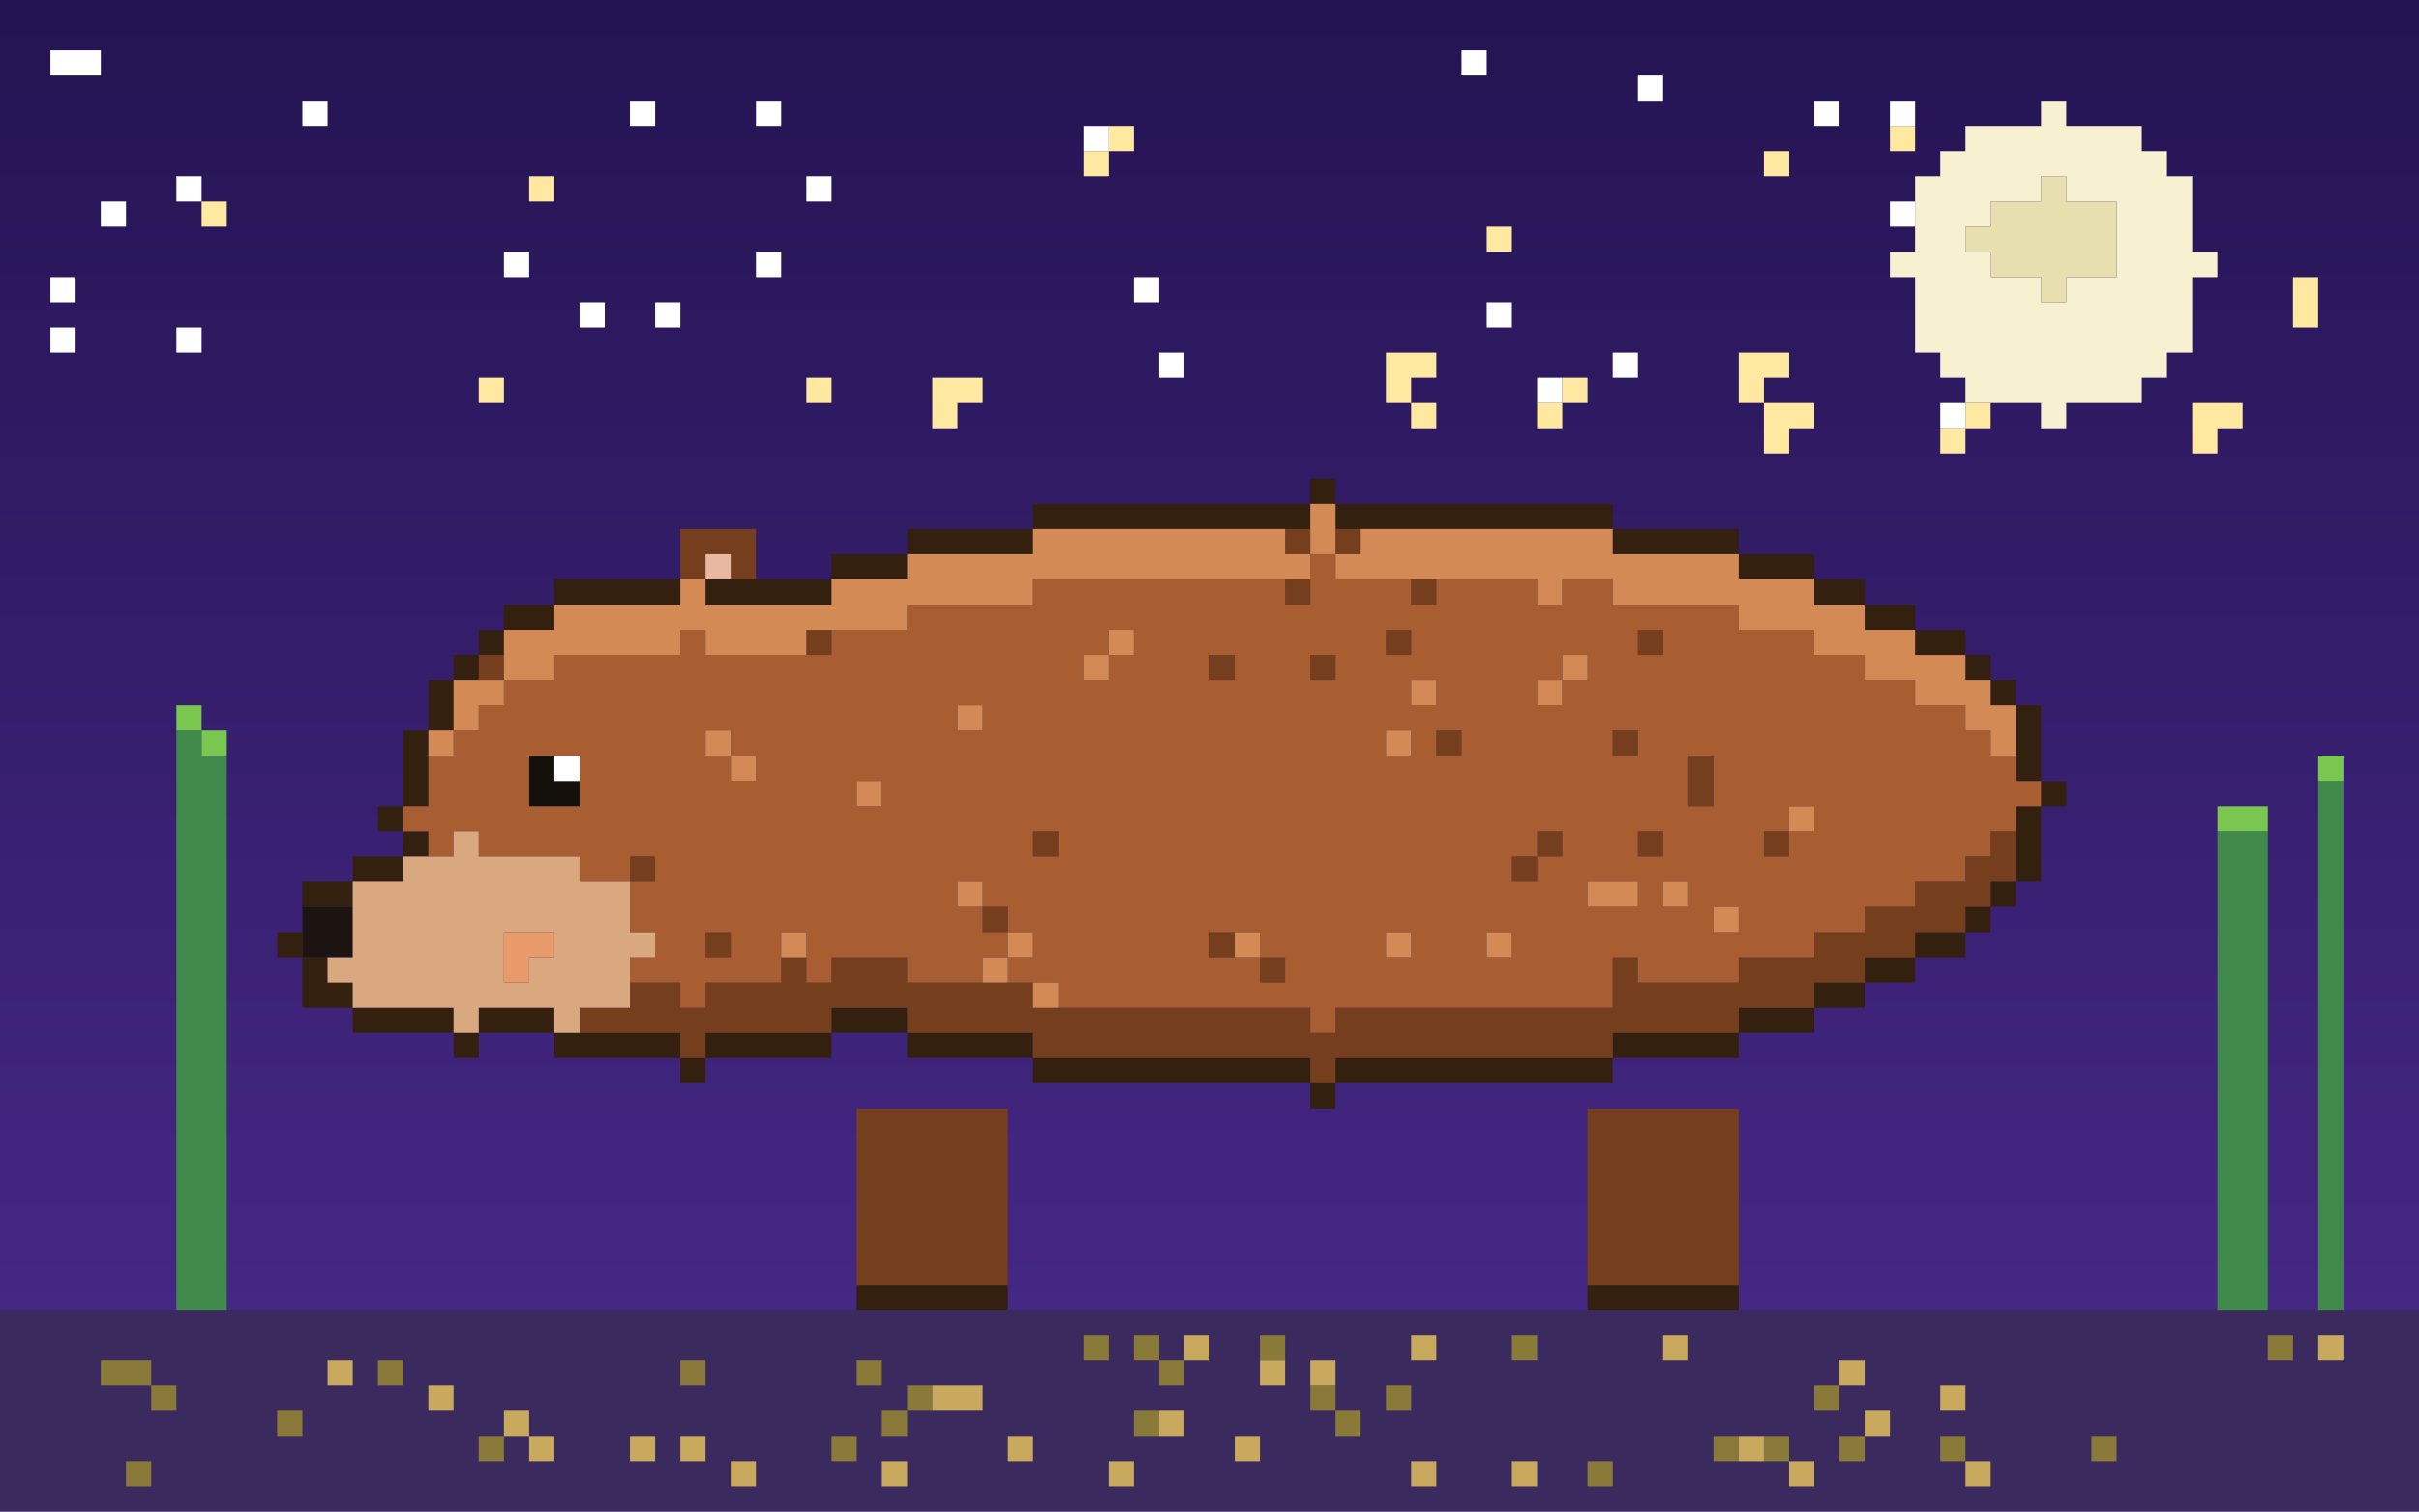
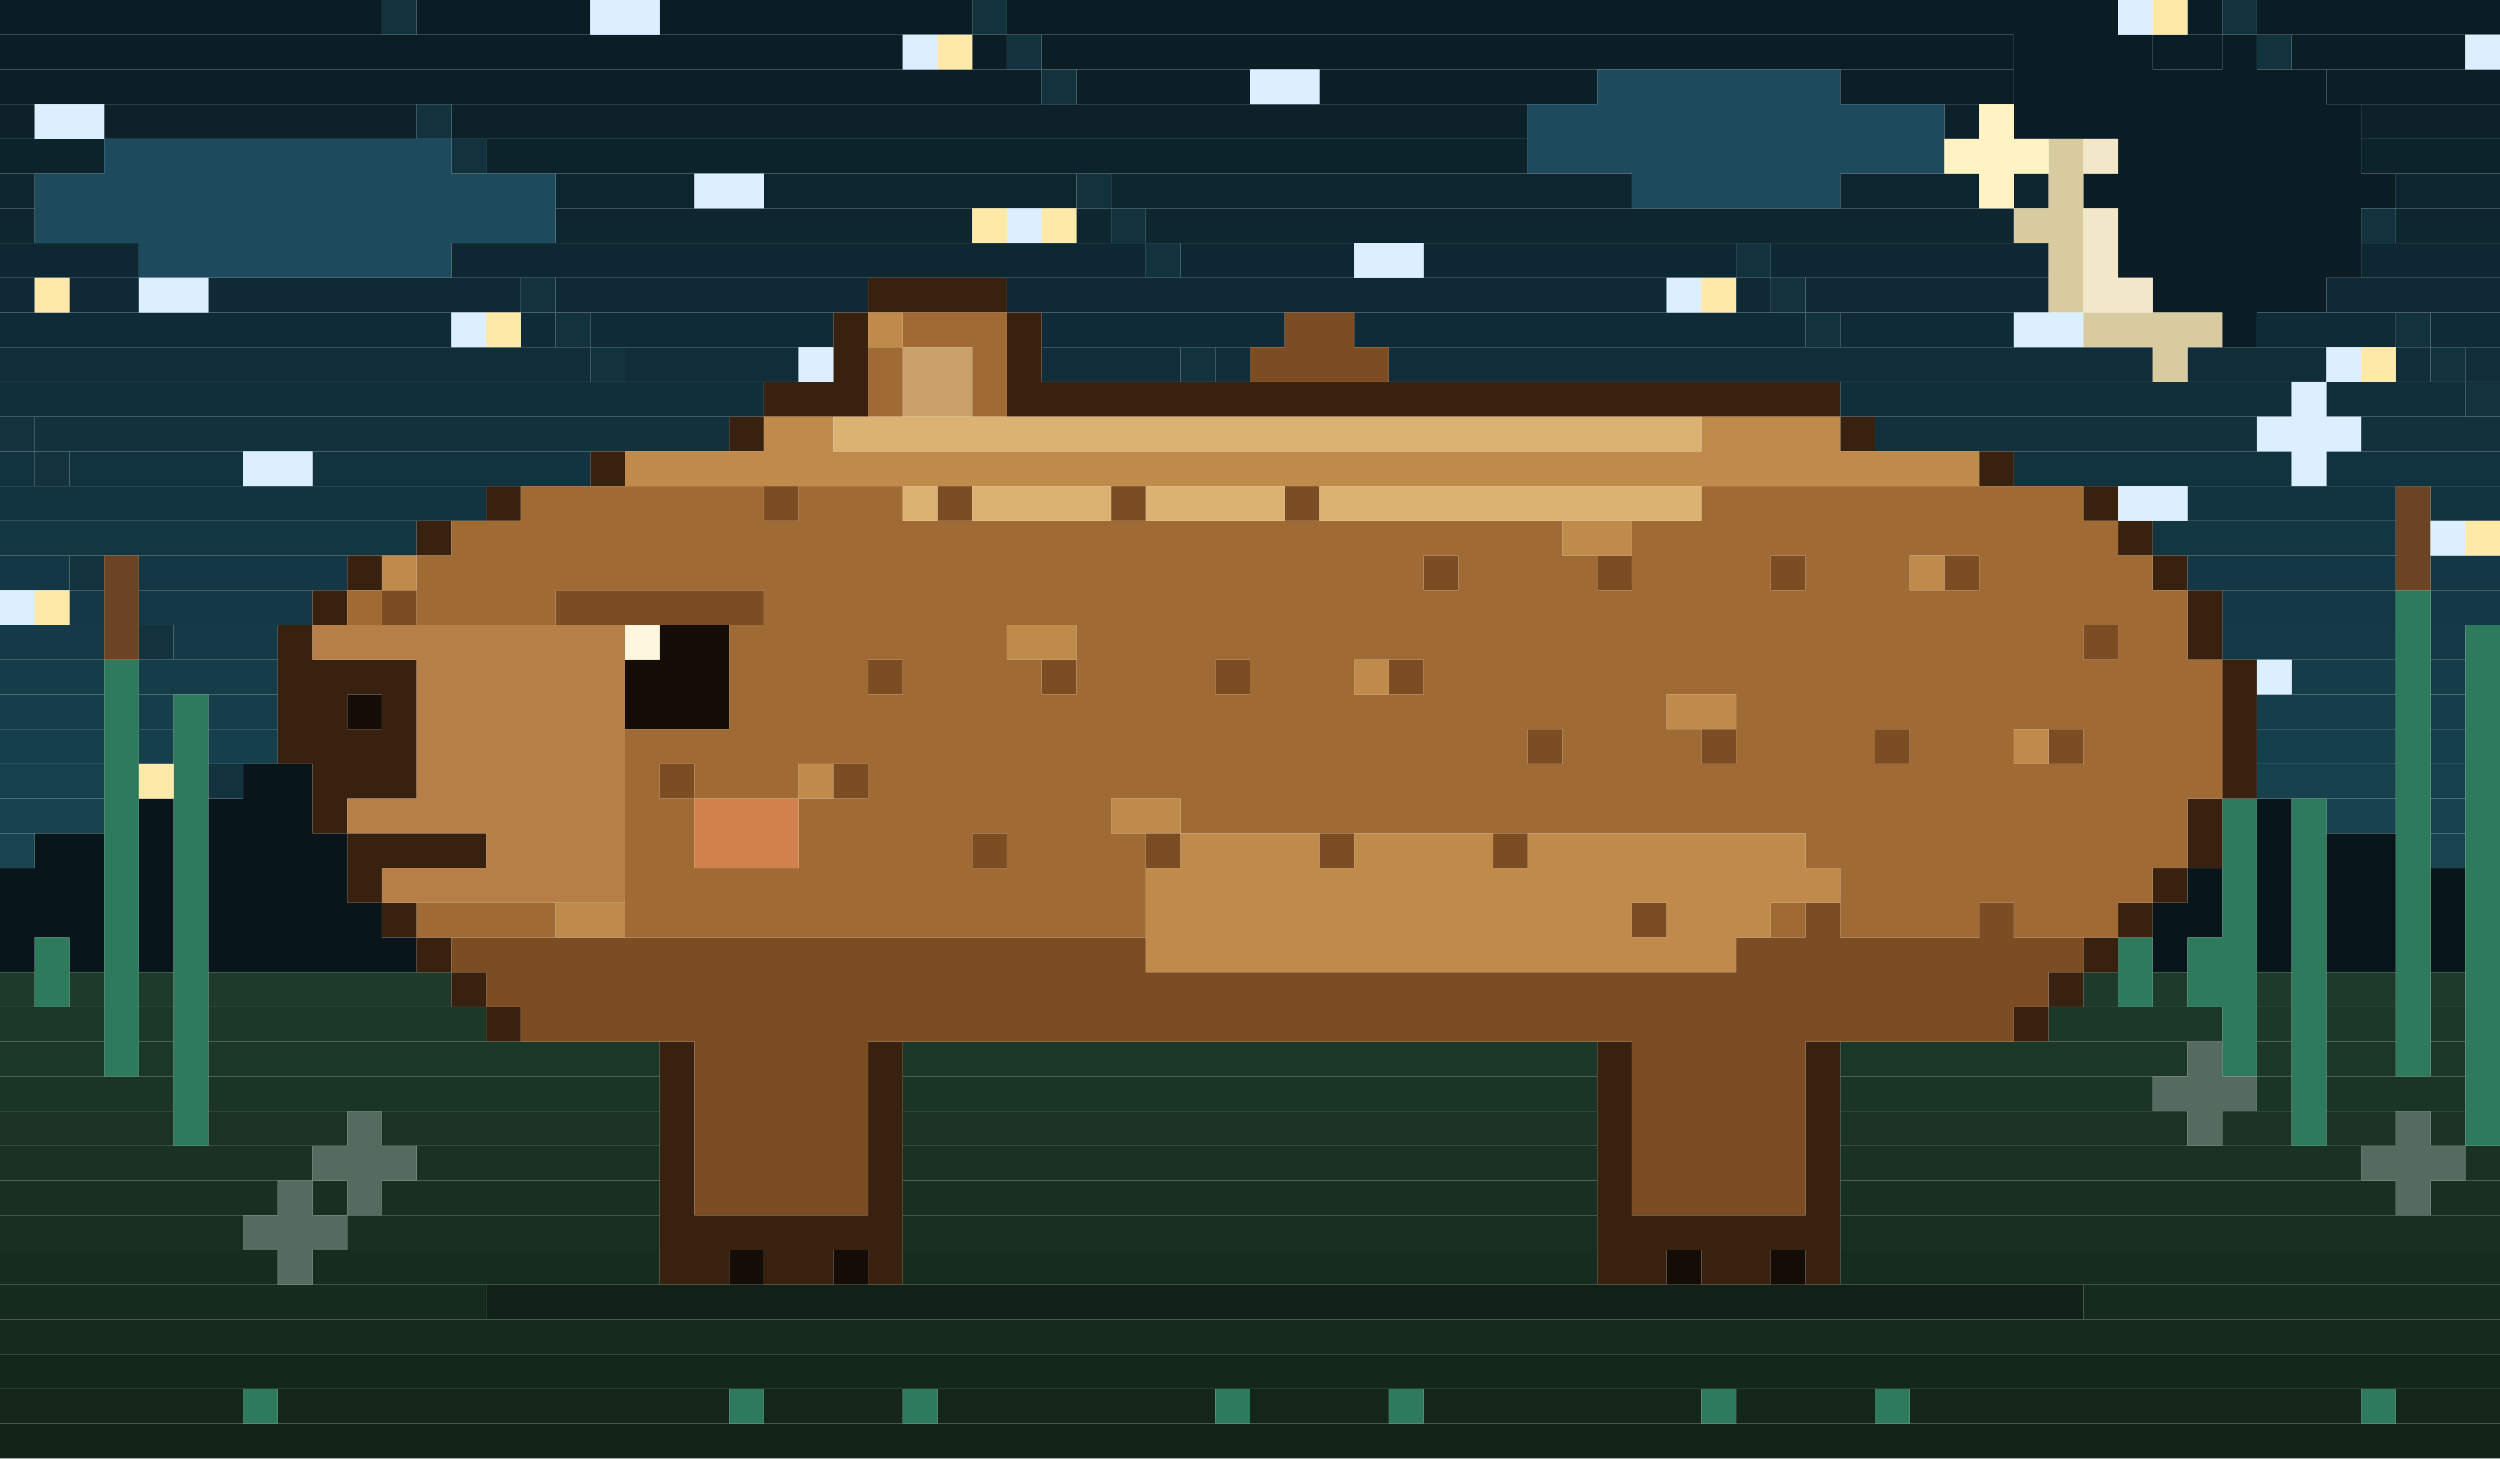
- <svg xmlns="http://www.w3.org/2000/svg" viewBox="0 0 480 300">
-   <defs>
-     <linearGradient id="g" x1="0" y1="0" x2="0" y2="1">
-       <stop offset="0" stop-color="#241452" />
-       <stop offset="1" stop-color="#4a2a8c" />
-     </linearGradient>
-   </defs>
-   <rect width="480" height="300" fill="url(#g)" />
-   <rect y="260" width="480" height="40" fill="#3a2a5e" />
-   <path fill="#14100c" d="M105 150h5v5H105zM105 155h10v5H105z" />
-   <path fill="#1c1410" d="M60 180h10v5H60zM60 185h10v5H60z" />
-   <path fill="#33200f" d="M260 95h5v5H260zM205 100h55v5H205zM265 100h55v5H265zM180 105h25v5H180zM320 105h25v5H320zM165 110h15v5H165zM345 110h15v5H345zM110 115h25v5H110zM140 115h25v5H140zM360 115h10v5H360zM100 120h10v5H100zM370 120h10v5H370zM95 125h5v5H95zM380 125h10v5H380zM90 130h5v5H90zM390 130h5v5H390zM85 135h5v5H85zM395 135h5v5H395zM85 140h5v5H85zM400 140h5v5H400zM80 145h5v5H80zM400 145h5v5H400zM80 150h5v5H80zM400 150h5v5H400zM80 155h5v5H80zM405 155h5v5H405zM75 160h5v5H75zM400 160h5v5H400zM80 165h5v5H80zM400 165h5v5H400zM70 170h10v5H70zM400 170h5v5H400zM60 175h10v5H60zM395 175h5v5H395zM390 180h5v5H390zM55 185h5v5H55zM380 185h10v5H380zM60 190h5v5H60zM370 190h10v5H370zM60 195h10v5H60zM360 195h10v5H360zM70 200h20v5H70zM95 200h15v5H95zM165 200h15v5H165zM345 200h15v5H345zM90 205h5v5H90zM110 205h25v5H110zM140 205h25v5H140zM180 205h25v5H180zM320 205h25v5H320zM135 210h5v5H135zM205 210h55v5H205zM265 210h55v5H265zM260 215h5v5H260zM170 255h30v5H170zM315 255h30v5H315z" />
-   <path fill="#3f8a4a" d="M35 145h5v5H35zM35 150h10v5H35zM35 155h10v5H35zM460 155h5v5H460zM35 160h10v5H35zM460 160h5v5H460zM35 165h10v5H35zM440 165h10v5H440zM460 165h5v5H460zM35 170h10v5H35zM440 170h10v5H440zM460 170h5v5H460zM35 175h10v5H35zM440 175h10v5H440zM460 175h5v5H460zM35 180h10v5H35zM440 180h10v5H440zM460 180h5v5H460zM35 185h10v5H35zM440 185h10v5H440zM460 185h5v5H460zM35 190h10v5H35zM440 190h10v5H440zM460 190h5v5H460zM35 195h10v5H35zM440 195h10v5H440zM460 195h5v5H460zM35 200h10v5H35zM440 200h10v5H440zM460 200h5v5H460zM35 205h10v5H35zM440 205h10v5H440zM460 205h5v5H460zM35 210h10v5H35zM440 210h10v5H440zM460 210h5v5H460zM35 215h10v5H35zM440 215h10v5H440zM460 215h5v5H460zM35 220h10v5H35zM440 220h10v5H440zM460 220h5v5H460zM35 225h10v5H35zM440 225h10v5H440zM460 225h5v5H460zM35 230h10v5H35zM440 230h10v5H440zM460 230h5v5H460zM35 235h10v5H35zM440 235h10v5H440zM460 235h5v5H460zM35 240h10v5H35zM440 240h10v5H440zM460 240h5v5H460zM35 245h10v5H35zM440 245h10v5H440zM460 245h5v5H460zM35 250h10v5H35zM440 250h10v5H440zM460 250h5v5H460zM35 255h10v5H35zM440 255h10v5H440zM460 255h5v5H460z" />
-   <path fill="#753f1e" d="M135 105h15v5H135zM255 105h5v5H255zM265 105h5v5H265zM135 110h5v5H135zM145 110h5v5H145zM255 115h5v5H255zM280 115h5v5H280zM160 125h5v5H160zM275 125h5v5H275zM325 125h5v5H325zM95 130h5v5H95zM240 130h5v5H240zM260 130h5v5H260zM285 145h5v5H285zM320 145h5v5H320zM335 150h5v5H335zM335 155h5v5H335zM205 165h5v5H205zM305 165h5v5H305zM325 165h5v5H325zM350 165h5v5H350zM395 165h5v5H395zM125 170h5v5H125zM300 170h5v5H300zM390 170h10v5H390zM380 175h15v5H380zM195 180h5v5H195zM370 180h20v5H370zM140 185h5v5H140zM240 185h5v5H240zM360 185h20v5H360zM155 190h5v5H155zM165 190h15v5H165zM250 190h5v5H250zM320 190h5v5H320zM345 190h25v5H345zM125 195h10v5H125zM140 195h65v5H140zM320 195h40v5H320zM115 200h50v5H115zM180 200h80v5H180zM265 200h80v5H265zM135 205h5v5H135zM205 205h115v5H205zM260 210h5v5H260zM170 220h30v5H170zM315 220h30v5H315zM170 225h30v5H170zM315 225h30v5H315zM170 230h30v5H170zM315 230h30v5H315zM170 235h30v5H170zM315 235h30v5H315zM170 240h30v5H170zM315 240h30v5H315zM170 245h30v5H170zM315 245h30v5H315zM170 250h30v5H170zM315 250h30v5H315z" />
-   <path fill="#7ac74f" d="M35 140h5v5H35zM40 145h5v5H40zM460 150h5v5H460zM440 160h10v5H440z" />
-   <path fill="#8a7a3a" d="M215 265h5v5H215zM225 265h5v5H225zM250 265h5v5H250zM300 265h5v5H300zM450 265h5v5H450zM20 270h10v5H20zM75 270h5v5H75zM135 270h5v5H135zM170 270h5v5H170zM230 270h5v5H230zM30 275h5v5H30zM180 275h5v5H180zM260 275h5v5H260zM275 275h5v5H275zM360 275h5v5H360zM55 280h5v5H55zM175 280h5v5H175zM225 280h5v5H225zM265 280h5v5H265zM95 285h5v5H95zM165 285h5v5H165zM340 285h5v5H340zM350 285h5v5H350zM365 285h5v5H365zM385 285h5v5H385zM415 285h5v5H415zM25 290h5v5H25zM315 290h5v5H315z" />
-   <path fill="#a85e31" d="M260 110h5v5H260zM205 115h50v5H205zM260 115h20v5H260zM285 115h20v5H285zM310 115h10v5H310zM180 120h165v5H180zM135 125h5v5H135zM165 125h55v5H165zM225 125h50v5H225zM280 125h45v5H280zM330 125h30v5H330zM110 130h105v5H110zM220 130h20v5H220zM245 130h15v5H245zM265 130h45v5H265zM315 130h55v5H315zM100 135h180v5H100zM285 135h20v5H285zM310 135h70v5H310zM95 140h95v5H95zM195 140h195v5H195zM90 145h50v5H90zM145 145h130v5H145zM280 145h5v5H280zM290 145h30v5H290zM325 145h70v5H325zM85 150h20v5H85zM115 150h30v5H115zM150 150h185v5H150zM340 150h60v5H340zM85 155h20v5H85zM115 155h55v5H115zM175 155h160v5H175zM340 155h65v5H340zM80 160h275v5H80zM360 160h40v5H360zM85 165h5v5H85zM95 165h110v5H95zM210 165h95v5H210zM310 165h15v5H310zM330 165h20v5H330zM355 165h40v5H355zM115 170h10v5H115zM130 170h170v5H130zM305 170h85v5H305zM125 175h65v5H125zM195 175h120v5H195zM325 175h5v5H325zM335 175h45v5H335zM125 180h70v5H125zM200 180h140v5H200zM345 180h25v5H345zM130 185h10v5H130zM145 185h10v5H145zM160 185h40v5H160zM205 185h35v5H205zM250 185h25v5H250zM280 185h15v5H280zM300 185h60v5H300zM125 190h30v5H125zM160 190h5v5H160zM180 190h15v5H180zM200 190h50v5H200zM255 190h65v5H255zM325 190h20v5H325zM135 195h5v5H135zM210 195h110v5H210zM260 200h5v5H260z" />
-   <path fill="#c9a95e" d="M235 265h5v5H235zM280 265h5v5H280zM330 265h5v5H330zM460 265h5v5H460zM65 270h5v5H65zM250 270h5v5H250zM260 270h5v5H260zM365 270h5v5H365zM85 275h5v5H85zM185 275h10v5H185zM385 275h5v5H385zM100 280h5v5H100zM230 280h5v5H230zM370 280h5v5H370zM105 285h5v5H105zM125 285h5v5H125zM135 285h5v5H135zM200 285h5v5H200zM245 285h5v5H245zM345 285h5v5H345zM145 290h5v5H145zM175 290h5v5H175zM220 290h5v5H220zM280 290h5v5H280zM300 290h5v5H300zM355 290h5v5H355zM390 290h5v5H390z" />
-   <path fill="#d38a54" d="M260 100h5v5H260zM205 105h50v5H205zM260 105h5v5H260zM270 105h50v5H270zM180 110h80v5H180zM265 110h80v5H265zM135 115h5v5H135zM165 115h40v5H165zM305 115h5v5H305zM320 115h40v5H320zM110 120h70v5H110zM345 120h25v5H345zM100 125h35v5H100zM140 125h20v5H140zM220 125h5v5H220zM360 125h20v5H360zM100 130h10v5H100zM215 130h5v5H215zM310 130h5v5H310zM370 130h20v5H370zM90 135h10v5H90zM280 135h5v5H280zM305 135h5v5H305zM380 135h15v5H380zM90 140h5v5H90zM190 140h5v5H190zM390 140h10v5H390zM85 145h5v5H85zM140 145h5v5H140zM275 145h5v5H275zM395 145h5v5H395zM145 150h5v5H145zM170 155h5v5H170zM355 160h5v5H355zM190 175h5v5H190zM315 175h10v5H315zM330 175h5v5H330zM340 180h5v5H340zM155 185h5v5H155zM200 185h5v5H200zM245 185h5v5H245zM275 185h5v5H275zM295 185h5v5H295zM195 190h5v5H195zM205 195h5v5H205z" />
-   <path fill="#d9a87e" d="M90 165h5v5H90zM80 170h35v5H80zM70 175h55v5H70zM70 180h55v5H70zM70 185h30v5H70zM110 185h20v5H110zM65 190h35v5H65zM105 190h20v5H105zM70 195h55v5H70zM90 200h5v5H90zM110 200h5v5H110z" />
-   <path fill="#e89a6a" d="M100 185h10v5H100zM100 190h5v5H100z" />
-   <path fill="#e8b8a0" d="M140 110h5v5H140z" />
-   <path fill="#e8dfae" d="M405 35h5v5H405zM395 40h25v5H395zM390 45h30v5H390zM395 50h25v5H395zM405 55h5v5H405z" />
-   <path fill="#f7f1d2" d="M405 20h5v5H405zM390 25h35v5H390zM385 30h45v5H385zM380 35h25v5H380zM410 35h25v5H410zM380 40h15v5H380zM420 40h15v5H420zM380 45h10v5H380zM420 45h15v5H420zM375 50h20v5H375zM420 50h20v5H420zM380 55h25v5H380zM410 55h25v5H410zM380 60h55v5H380zM380 65h55v5H380zM385 70h45v5H385zM390 75h35v5H390zM405 80h5v5H405z" />
-   <path fill="#ffe9a0" d="M220 25h5v5H220zM375 25h5v5H375zM215 30h5v5H215zM350 30h5v5H350zM105 35h5v5H105zM40 40h5v5H40zM295 45h5v5H295zM455 55h5v5H455zM455 60h5v5H455zM275 70h10v5H275zM345 70h10v5H345zM95 75h5v5H95zM160 75h5v5H160zM185 75h10v5H185zM275 75h5v5H275zM310 75h5v5H310zM345 75h5v5H345zM185 80h5v5H185zM280 80h5v5H280zM305 80h5v5H305zM350 80h10v5H350zM390 80h5v5H390zM435 80h10v5H435zM350 85h5v5H350zM385 85h5v5H385zM435 85h5v5H435z" />
-   <path fill="#ffffff" d="M10 10h10v5H10zM290 10h5v5H290zM325 15h5v5H325zM60 20h5v5H60zM125 20h5v5H125zM150 20h5v5H150zM360 20h5v5H360zM375 20h5v5H375zM215 25h5v5H215zM35 35h5v5H35zM160 35h5v5H160zM20 40h5v5H20zM375 40h5v5H375zM100 50h5v5H100zM150 50h5v5H150zM10 55h5v5H10zM225 55h5v5H225zM115 60h5v5H115zM130 60h5v5H130zM295 60h5v5H295zM10 65h5v5H10zM35 65h5v5H35zM230 70h5v5H230zM320 70h5v5H320zM305 75h5v5H305zM385 80h5v5H385zM110 150h5v5H110z" />
+ <svg xmlns="http://www.w3.org/2000/svg" viewBox="0 0 432 252">
+   <path fill="#08161b" d="M42 132h12v6H42zM24 138h6v6H24zM36 138h18v6H36zM390 138h6v6H390zM6 144h12v6H6zM24 144h6v6H24zM36 144h24v6H36zM390 144h6v6H390zM402 144h12v6H402zM0 150h18v6H0zM24 150h6v6H24zM36 150h24v6H36zM378 150h6v6H378zM390 150h6v6H390zM402 150h12v6H402zM420 150h6v6H420zM0 156h18v6H0zM24 156h6v6H24zM36 156h30v6H36zM372 156h12v6H372zM390 156h6v6H390zM402 156h12v6H402zM420 156h6v6H420zM0 162h6v6H0zM12 162h6v6H12zM24 162h6v6H24zM36 162h36v6H36zM372 162h6v6H372zM390 162h6v6H390zM402 162h12v6H402zM420 162h6v6H420z" />
+   <path fill="#0a1c24" d="M0 0h66v6H0zM72 0h30v6H72zM114 0h54v6H114zM174 0h192v6H174zM378 0h6v6H378zM390 0h42v6H390zM348 6h24v6H348zM384 6h6v6H384zM348 12h54v6H348zM348 18h60v6H348zM366 24h42v6H366zM360 30h54v6H360zM366 36h42v6H366zM366 42h42v6H366zM372 48h30v6H372zM384 54h6v6H384z" />
+   <path fill="#0b1e26" d="M0 6h156v6H0zM168 6h6v6H168zM180 6h168v6H180zM372 6h12v6H372zM396 6h30v6H396z" />
+   <path fill="#0b1f28" d="M0 12h180v6H0zM186 12h30v6H186zM228 12h48v6H228zM318 12h30v6H318zM402 12h30v6H402z" />
+   <path fill="#0c212a" d="M0 18h6v6H0zM18 18h54v6H18zM78 18h186v6H78zM336 18h6v6H336zM408 18h24v6H408z" />
+   <path fill="#0c232c" d="M0 24h18v6H0zM84 24h180v6H84zM408 24h24v6H408z" />
+   <path fill="#0d252e" d="M0 30h6v6H0zM96 30h24v6H96zM132 30h54v6H132zM192 30h90v6H192zM318 30h24v6H318zM348 30h6v6H348zM414 30h18v6H414z" />
+   <path fill="#0d2630" d="M0 36h6v6H0zM96 36h72v6H96zM186 36h6v6H186zM198 36h150v6H198zM414 36h18v6H414z" />
+   <path fill="#0e2833" d="M0 42h24v6H0zM78 42h120v6H78zM204 42h30v6H204zM246 42h54v6H246zM306 42h48v6H306zM408 42h24v6H408z" />
+   <path fill="#0f2a35" d="M0 48h6v6H0zM12 48h12v6H12zM36 48h54v6H36zM96 48h54v6H96zM174 48h114v6H174zM300 48h6v6H300zM312 48h42v6H312zM402 48h30v6H402z" />
+   <path fill="#0f2b37" d="M0 54h78v6H0zM90 54h6v6H90zM102 54h42v6H102zM180 54h42v6H180zM234 54h78v6H234zM318 54h30v6H318zM390 54h24v6H390zM420 54h12v6H420z" />
+   <path fill="#102217" d="M84 222h276v6H84z" />
+   <path fill="#102d39" d="M0 60h102v6H0zM108 60h30v6H108zM180 60h24v6H180zM210 60h6v6H210zM240 60h132v6H240zM378 60h24v6H378zM414 60h6v6H414zM426 60h6v6H426z" />
+   <path fill="#102f3b" d="M0 66h132v6H0zM318 66h78v6H318zM402 66h24v6H402z" />
+   <path fill="#11313d" d="M6 72h120v6H6zM324 72h66v6H324zM408 72h24v6H408z" />
+   <path fill="#11323f" d="M0 78h6v6H0zM12 78h30v6H12zM54 78h48v6H54zM348 78h48v6H348zM402 78h30v6H402z" />
+   <path fill="#122418" d="M0 246h432v6H0z" />
+   <path fill="#12333d" d="M66 0h6v6H66zM168 0h6v6H168zM384 0h6v6H384zM174 6h6v6H174zM390 6h6v6H390zM180 12h6v6H180zM72 18h6v6H72zM78 24h6v6H78zM186 30h6v6H186zM192 36h6v6H192zM408 36h6v6H408zM198 42h6v6H198zM300 42h6v6H300zM90 48h6v6H90zM306 48h6v6H306zM96 54h6v6H96zM312 54h6v6H312zM414 54h6v6H414zM102 60h6v6H102zM204 60h6v6H204zM420 60h6v6H420zM426 66h6v6H426zM0 72h6v6H0zM6 78h6v6H6zM12 96h6v6H12zM24 108h6v6H24zM36 132h6v6H36z" />
+   <path fill="#123441" d="M0 84h84v6H0zM378 84h36v6H378zM420 84h12v6H420z" />
+   <path fill="#132619" d="M0 240h42v6H0zM48 240h78v6H48zM132 240h24v6H132zM162 240h48v6H162zM216 240h24v6H216zM246 240h48v6H246zM300 240h24v6H300zM330 240h78v6H330zM414 240h18v6H414z" />
+   <path fill="#133643" d="M0 90h72v6H0zM372 90h42v6H372z" />
+   <path fill="#133744" d="M0 96h12v6H0zM24 96h36v6H24zM378 96h36v6H378zM420 96h12v6H420z" />
+   <path fill="#140c06" d="M114 108h12v6H114zM108 114h18v6H108zM60 120h6v6H60zM108 120h18v6H108zM126 216h6v6H126zM144 216h6v6H144zM288 216h6v6H288zM306 216h6v6H306z" />
+   <path fill="#14271b" d="M0 234h432v6H0z" />
+   <path fill="#143946" d="M12 102h6v6H12zM24 102h30v6H24zM384 102h30v6H384zM420 102h12v6H420z" />
+   <path fill="#143a47" d="M0 108h18v6H0zM30 108h18v6H30zM384 108h30v6H384zM420 108h6v6H420z" />
+   <path fill="#15291c" d="M0 228h432v6H0z" />
+   <path fill="#152b1e" d="M0 222h84v6H0zM360 222h72v6H360z" />
+   <path fill="#153c49" d="M0 114h18v6H0zM24 114h24v6H24zM396 114h18v6H396zM420 114h6v6H420z" />
+   <path fill="#153d4a" d="M0 120h18v6H0zM24 120h6v6H24zM36 120h12v6H36zM390 120h24v6H390zM420 120h6v6H420z" />
+   <path fill="#162c1f" d="M0 216h48v6H0zM54 216h60v6H54zM156 216h120v6H156zM318 216h114v6H318z" />
+   <path fill="#163f4c" d="M0 126h18v6H0zM24 126h6v6H24zM36 126h12v6H36zM390 126h24v6H390zM420 126h6v6H420z" />
+   <path fill="#172e20" d="M0 210h42v6H0zM60 210h54v6H60zM156 210h120v6H156zM318 210h114v6H318z" />
+   <path fill="#17414d" d="M0 132h18v6H0zM390 132h24v6H390zM420 132h6v6H420z" />
+   <path fill="#17424f" d="M0 138h18v6H0zM402 138h12v6H402zM420 138h6v6H420z" />
+   <path fill="#183022" d="M0 204h48v6H0zM54 204h6v6H54zM66 204h48v6H66zM156 204h120v6H156zM318 204h96v6H318zM420 204h12v6H420z" />
+   <path fill="#184450" d="M0 144h6v6H0zM420 144h6v6H420z" />
+   <path fill="#193223" d="M0 198h54v6H0zM72 198h42v6H72zM156 198h120v6H156zM318 198h90v6H318zM426 198h6v6H426z" />
+   <path fill="#1a3324" d="M0 192h30v6H0zM36 192h24v6H36zM66 192h48v6H66zM156 192h120v6H156zM318 192h60v6H318zM384 192h12v6H384zM402 192h12v6H402zM420 192h6v6H420z" />
+   <path fill="#1a3526" d="M0 186h30v6H0zM36 186h78v6H36zM156 186h120v6H156zM318 186h54v6H318zM390 186h6v6H390zM402 186h24v6H402z" />
+   <path fill="#1b3727" d="M0 180h18v6H0zM24 180h6v6H24zM36 180h78v6H36zM156 180h120v6H156zM318 180h60v6H318zM390 180h6v6H390zM402 180h12v6H402zM420 180h6v6H420z" />
+   <path fill="#1c3829" d="M0 174h18v6H0zM24 174h6v6H24zM36 174h48v6H36zM354 174h30v6H354zM390 174h6v6H390zM402 174h12v6H402zM420 174h6v6H420z" />
+   <path fill="#1d3a2a" d="M0 168h6v6H0zM12 168h6v6H12zM24 168h6v6H24zM36 168h42v6H36zM360 168h6v6H360zM372 168h6v6H372zM390 168h6v6H390zM402 168h12v6H402zM420 168h6v6H420z" />
+   <path fill="#1d4a5c" d="M276 12h42v6H276zM264 18h72v6H264zM18 24h60v6H18zM264 24h72v6H264zM6 30h90v6H6zM282 30h36v6H282zM6 36h90v6H6zM24 42h54v6H24z" />
+   <path fill="#2e7a5c" d="M414 102h6v6H414zM414 108h6v6H414zM426 108h6v6H426zM18 114h6v6H18zM414 114h6v6H414zM426 114h6v6H426zM18 120h6v6H18zM30 120h6v6H30zM414 120h6v6H414zM426 120h6v6H426zM18 126h6v6H18zM30 126h6v6H30zM414 126h6v6H414zM426 126h6v6H426zM18 132h6v6H18zM30 132h6v6H30zM414 132h6v6H414zM426 132h6v6H426zM18 138h6v6H18zM30 138h6v6H30zM384 138h6v6H384zM396 138h6v6H396zM414 138h6v6H414zM426 138h6v6H426zM18 144h6v6H18zM30 144h6v6H30zM384 144h6v6H384zM396 144h6v6H396zM414 144h6v6H414zM426 144h6v6H426zM18 150h6v6H18zM30 150h6v6H30zM384 150h6v6H384zM396 150h6v6H396zM414 150h6v6H414zM426 150h6v6H426zM18 156h6v6H18zM30 156h6v6H30zM384 156h6v6H384zM396 156h6v6H396zM414 156h6v6H414zM426 156h6v6H426zM6 162h6v6H6zM18 162h6v6H18zM30 162h6v6H30zM366 162h6v6H366zM378 162h12v6H378zM396 162h6v6H396zM414 162h6v6H414zM426 162h6v6H426zM6 168h6v6H6zM18 168h6v6H18zM30 168h6v6H30zM366 168h6v6H366zM378 168h12v6H378zM396 168h6v6H396zM414 168h6v6H414zM426 168h6v6H426zM18 174h6v6H18zM30 174h6v6H30zM384 174h6v6H384zM396 174h6v6H396zM414 174h6v6H414zM426 174h6v6H426zM18 180h6v6H18zM30 180h6v6H30zM384 180h6v6H384zM396 180h6v6H396zM414 180h6v6H414zM426 180h6v6H426zM30 186h6v6H30zM396 186h6v6H396zM426 186h6v6H426zM30 192h6v6H30zM396 192h6v6H396zM426 192h6v6H426zM42 240h6v6H42zM126 240h6v6H126zM156 240h6v6H156zM210 240h6v6H210zM240 240h6v6H240zM294 240h6v6H294zM324 240h6v6H324zM408 240h6v6H408z" />
+   <path fill="#38220f" d="M150 48h24v6H150zM144 54h6v6H144zM174 54h6v6H174zM144 60h6v6H144zM174 60h6v6H174zM132 66h18v6H132zM174 66h144v6H174zM126 72h6v6H126zM318 72h6v6H318zM102 78h6v6H102zM342 78h6v6H342zM84 84h6v6H84zM360 84h6v6H360zM72 90h6v6H72zM366 90h6v6H366zM60 96h6v6H60zM372 96h6v6H372zM54 102h6v6H54zM378 102h6v6H378zM48 108h6v6H48zM378 108h6v6H378zM48 114h24v6H48zM384 114h6v6H384zM48 120h12v6H48zM66 120h6v6H66zM384 120h6v6H384zM48 126h24v6H48zM384 126h6v6H384zM54 132h18v6H54zM384 132h6v6H384zM54 138h6v6H54zM378 138h6v6H378zM60 144h24v6H60zM378 144h6v6H378zM60 150h6v6H60zM372 150h6v6H372zM66 156h6v6H66zM366 156h6v6H366zM72 162h6v6H72zM360 162h6v6H360zM78 168h6v6H78zM354 168h6v6H354zM84 174h6v6H84zM348 174h6v6H348zM114 180h6v6H114zM150 180h6v6H150zM276 180h6v6H276zM312 180h6v6H312zM114 186h6v6H114zM150 186h6v6H150zM276 186h6v6H276zM312 186h6v6H312zM114 192h6v6H114zM150 192h6v6H150zM276 192h6v6H276zM312 192h6v6H312zM114 198h6v6H114zM150 198h6v6H150zM276 198h6v6H276zM312 198h6v6H312zM114 204h6v6H114zM150 204h6v6H150zM276 204h6v6H276zM312 204h6v6H312zM114 210h42v6H114zM276 210h42v6H276zM114 216h12v6H114zM132 216h12v6H132zM150 216h6v6H150zM276 216h12v6H276zM294 216h12v6H294zM312 216h6v6H312z" />
+   <path fill="#566b5f" d="M378 180h6v6H378zM372 186h18v6H372zM60 192h6v6H60zM378 192h6v6H378zM414 192h6v6H414zM54 198h18v6H54zM408 198h18v6H408zM48 204h6v6H48zM60 204h6v6H60zM414 204h6v6H414zM42 210h18v6H42zM48 216h6v6H48z" />
+   <path fill="#6b4423" d="M414 84h6v6H414zM414 90h6v6H414zM18 96h6v6H18zM414 96h6v6H414zM18 102h6v6H18zM18 108h6v6H18z" />
+   <path fill="#7c4c22" d="M222 54h12v6H222zM216 60h24v6H216zM132 84h6v6H132zM162 84h6v6H162zM192 84h6v6H192zM222 84h6v6H222zM246 96h6v6H246zM276 96h6v6H276zM306 96h6v6H306zM336 96h6v6H336zM66 102h6v6H66zM96 102h36v6H96zM360 108h6v6H360zM150 114h6v6H150zM180 114h6v6H180zM210 114h6v6H210zM240 114h6v6H240zM264 126h6v6H264zM294 126h6v6H294zM324 126h6v6H324zM354 126h6v6H354zM114 132h6v6H114zM144 132h6v6H144zM168 144h6v6H168zM198 144h6v6H198zM228 144h6v6H228zM258 144h6v6H258zM282 156h6v6H282zM312 156h6v6H312zM342 156h6v6H342zM78 162h120v6H78zM300 162h60v6H300zM84 168h270v6H84zM90 174h258v6H90zM120 180h30v6H120zM282 180h30v6H282zM120 186h30v6H120zM282 186h30v6H282zM120 192h30v6H120zM282 192h30v6H282zM120 198h30v6H120zM282 198h30v6H282zM120 204h30v6H120zM282 204h30v6H282z" />
+   <path fill="#a06a35" d="M156 54h18v6H156zM150 60h6v6H150zM168 60h6v6H168zM150 66h6v6H150zM168 66h6v6H168zM90 84h42v6H90zM138 84h18v6H138zM294 84h66v6H294zM78 90h192v6H78zM282 90h84v6H282zM72 96h174v6H72zM252 96h24v6H252zM282 96h24v6H282zM312 96h18v6H312zM342 96h30v6H342zM60 102h6v6H60zM72 102h24v6H72zM132 102h246v6H132zM126 108h48v6H126zM186 108h174v6H186zM366 108h12v6H366zM126 114h24v6H126zM156 114h24v6H156zM186 114h24v6H186zM216 114h18v6H216zM246 114h138v6H246zM126 120h162v6H126zM300 120h84v6H300zM108 126h156v6H108zM270 126h24v6H270zM300 126h24v6H300zM330 126h18v6H330zM360 126h24v6H360zM108 132h6v6H108zM120 132h18v6H120zM150 132h234v6H150zM108 138h12v6H108zM138 138h54v6H138zM204 138h174v6H204zM108 144h12v6H108zM138 144h30v6H138zM174 144h24v6H174zM312 144h66v6H312zM108 150h90v6H108zM318 150h54v6H318zM72 156h24v6H72zM108 156h90v6H108zM306 156h6v6H306zM318 156h24v6H318zM348 156h18v6H348z" />
+   <path fill="#b57f47" d="M54 108h54v6H54zM72 114h36v6H72zM72 120h36v6H72zM72 126h36v6H72zM72 132h36v6H72zM60 138h48v6H60zM84 144h24v6H84zM66 150h42v6H66z" />
+   <path fill="#c08b4a" d="M150 54h6v6H150zM132 72h12v6H132zM294 72h24v6H294zM108 78h234v6H108zM270 90h12v6H270zM66 96h6v6H66zM330 96h6v6H330zM174 108h12v6H174zM234 114h6v6H234zM288 120h12v6H288zM348 126h6v6H348zM138 132h6v6H138zM192 138h12v6H192zM204 144h24v6H204zM234 144h24v6H234zM264 144h48v6H264zM198 150h120v6H198zM96 156h12v6H96zM198 156h84v6H198zM288 156h18v6H288zM198 162h102v6H198z" />
+   <path fill="#caa06a" d="M156 60h12v6H156zM156 66h12v6H156z" />
+   <path fill="#d2814d" d="M120 138h18v6H120zM120 144h18v6H120z" />
+   <path fill="#d9cba0" d="M354 24h6v6H354zM354 30h6v6H354zM348 36h12v6H348zM354 42h6v6H354zM354 48h6v6H354zM360 54h24v6H360zM372 60h6v6H372z" />
+   <path fill="#dcb273" d="M144 72h150v6H144zM156 84h6v6H156zM168 84h24v6H168zM198 84h24v6H198zM228 84h66v6H228z" />
+   <path fill="#dcefff" d="M102 0h12v6H102zM366 0h6v6H366zM156 6h6v6H156zM426 6h6v6H426zM216 12h12v6H216zM6 18h12v6H6zM120 30h12v6H120zM174 36h6v6H174zM234 42h12v6H234zM24 48h12v6H24zM288 48h6v6H288zM78 54h6v6H78zM348 54h12v6H348zM138 60h6v6H138zM402 60h6v6H402zM396 66h6v6H396zM390 72h18v6H390zM42 78h12v6H42zM396 78h6v6H396zM366 84h12v6H366zM420 90h6v6H420zM0 102h6v6H0zM390 114h6v6H390z" />
+   <path fill="#f2e8c9" d="M360 24h6v6H360zM360 36h6v6H360zM360 42h6v6H360zM360 48h12v6H360z" />
+   <path fill="#ffe9a8" d="M372 0h6v6H372zM162 6h6v6H162zM168 36h6v6H168zM180 36h6v6H180zM6 48h6v6H6zM294 48h6v6H294zM84 54h6v6H84zM408 60h6v6H408zM426 90h6v6H426zM6 102h6v6H6zM24 132h6v6H24z" />
+   <path fill="#fff3c4" d="M342 18h6v6H342zM336 24h18v6H336zM342 30h6v6H342z" />
+   <path fill="#fff6e0" d="M108 108h6v6H108z" />
</svg>
